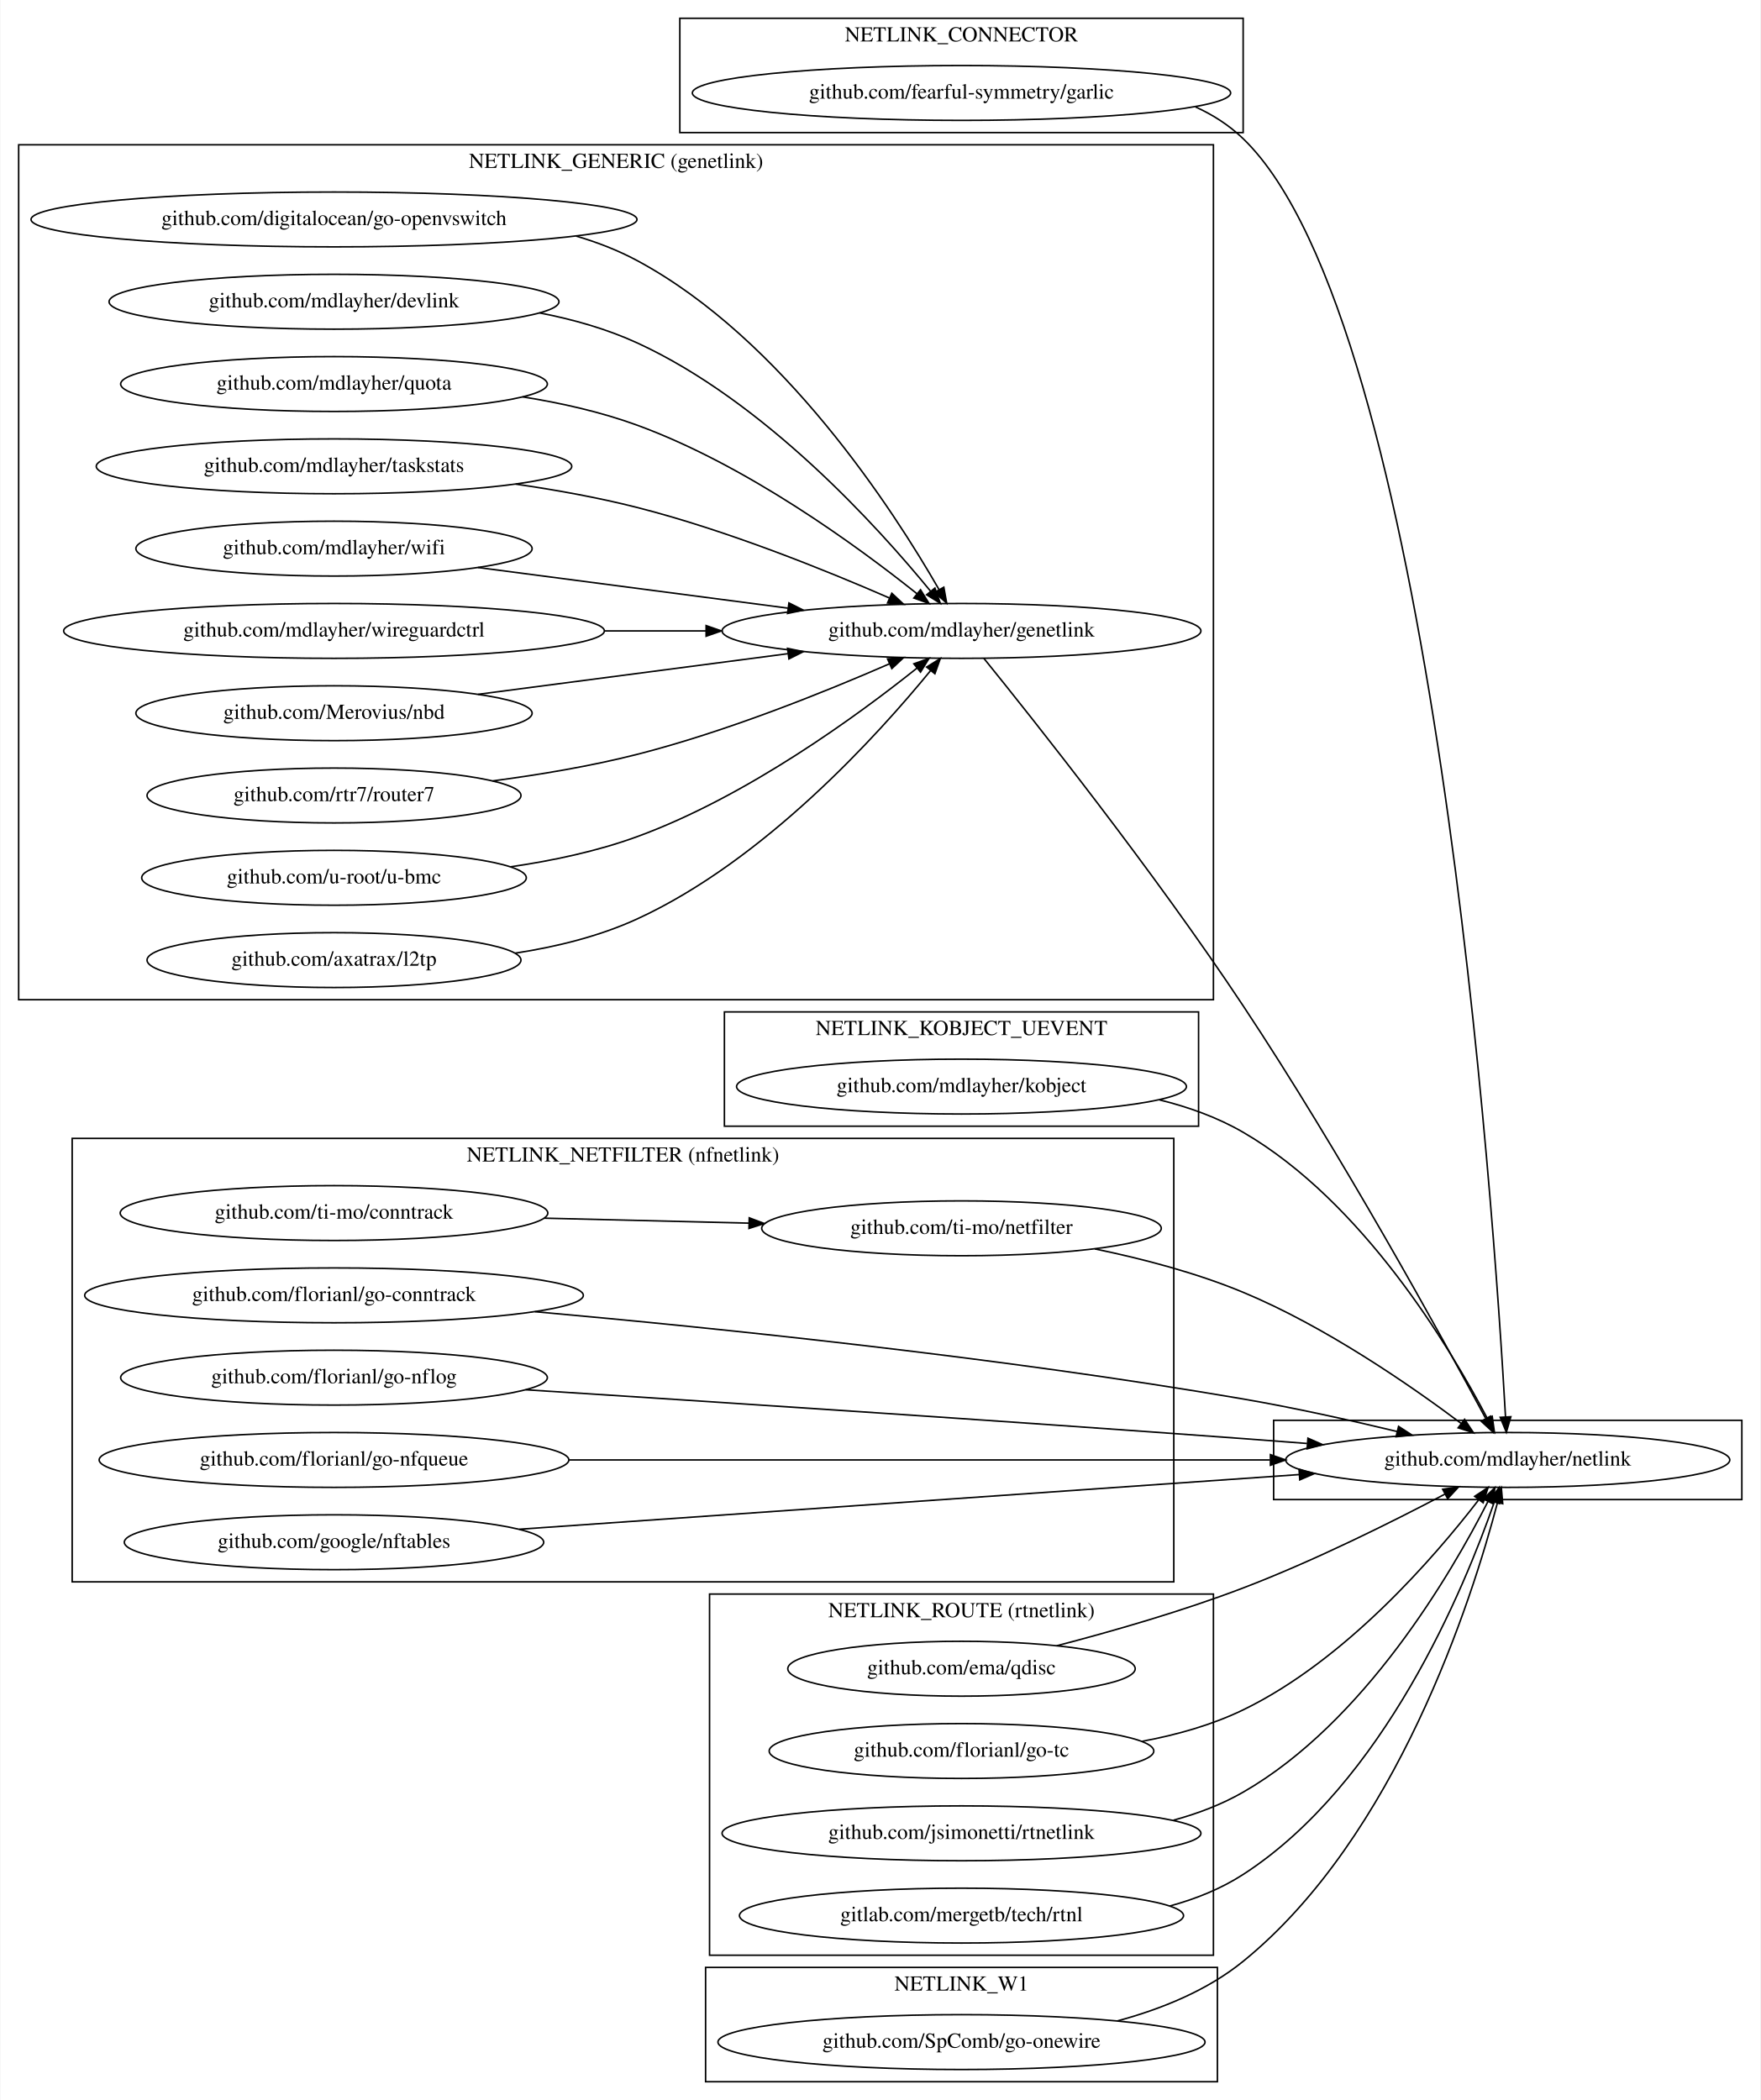
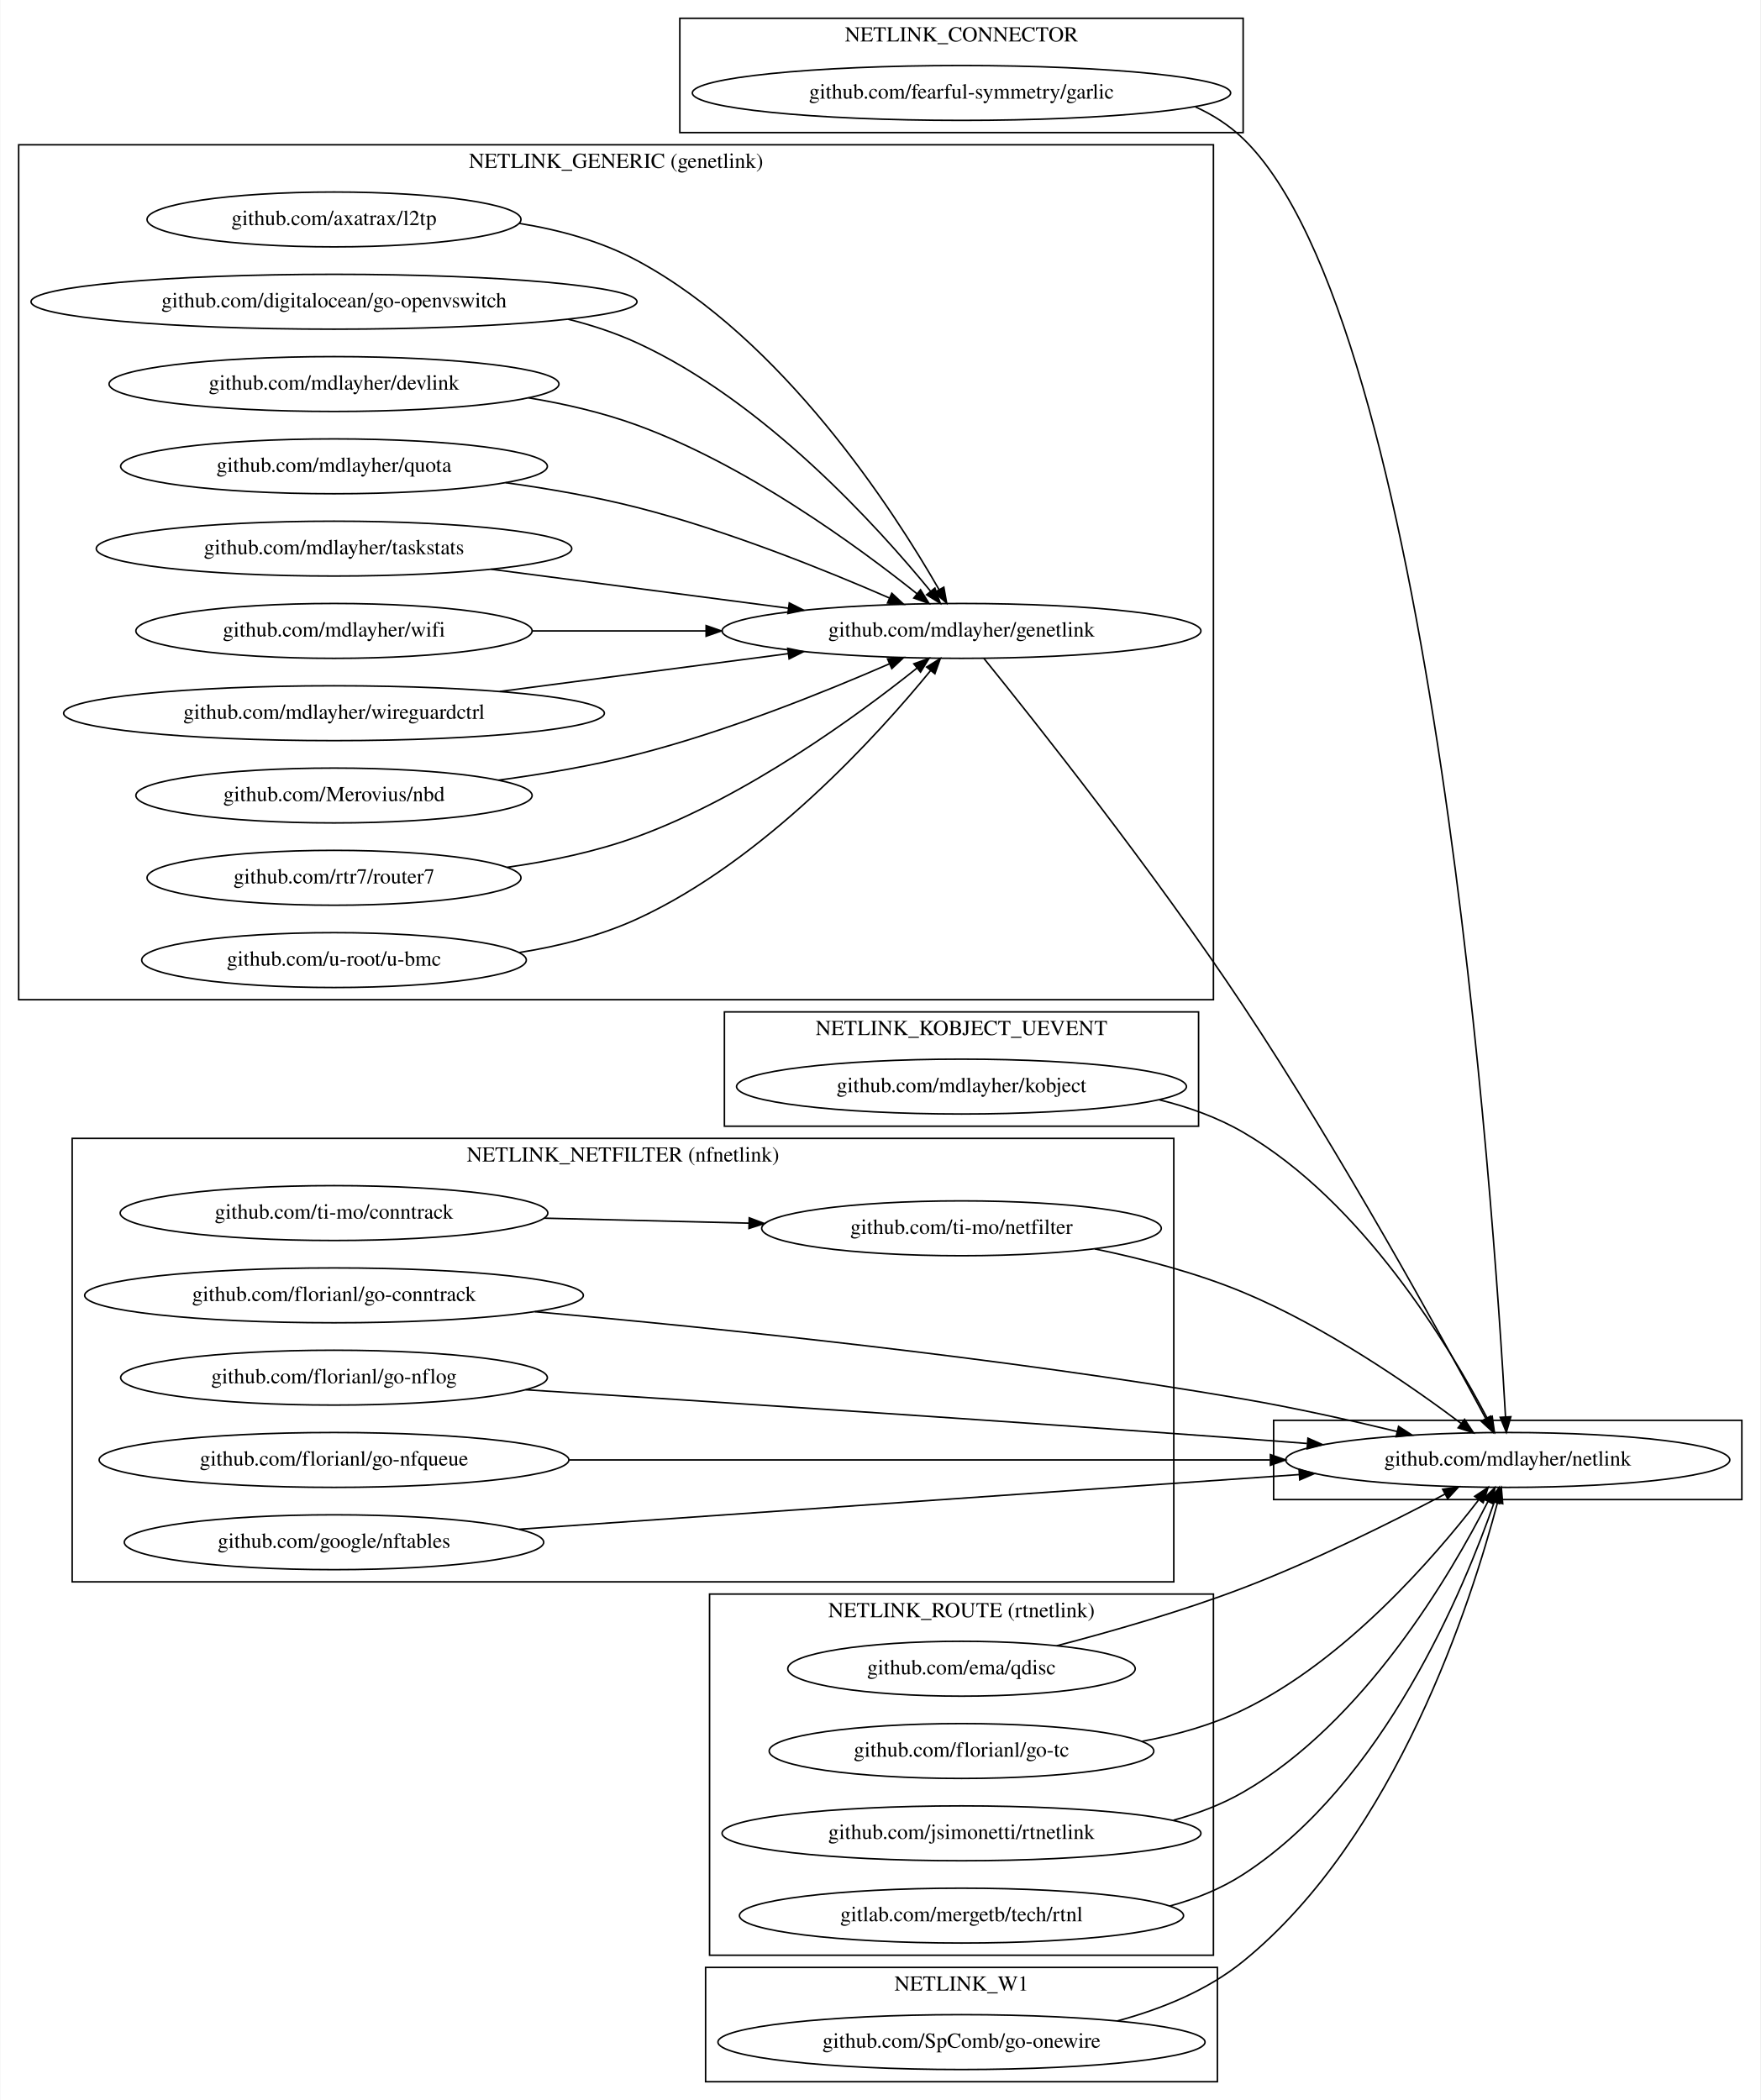
<svg xmlns="http://www.w3.org/2000/svg" xmlns:xlink="http://www.w3.org/1999/xlink" width="1155pt" height="1378pt" viewBox="0.00 0.00 1154.51 1378.00">
  <g id="graph0" class="graph" transform="scale(1 1) rotate(0) translate(4 1374)">
    <polygon fill="#ffffff" stroke="transparent" points="-4,4 -4,-1374 1150.507,-1374 1150.507,4 -4,4" />
    <g id="clust1" class="cluster">
      <polygon fill="none" stroke="#000000" points="831.333,-390 831.333,-442 1138.507,-442 1138.507,-390 831.333,-390" />
    </g>
    <g id="clust2" class="cluster">
      <polygon fill="none" stroke="#000000" points="441.765,-1287 441.765,-1362 811.333,-1362 811.333,-1287 441.765,-1287" />
      <text text-anchor="middle" x="626.549" y="-1346.8" font-family="Times,serif" font-size="14.00" fill="#000000">NETLINK_CONNECTOR</text>
    </g>
    <g id="clust4" class="cluster">
      <polygon fill="none" stroke="#000000" points="8,-718 8,-1279 791.835,-1279 791.835,-718 8,-718" />
      <text text-anchor="middle" x="399.918" y="-1263.8" font-family="Times,serif" font-size="14.00" fill="#000000">NETLINK_GENERIC (genetlink)</text>
    </g>
    <g id="clust6" class="cluster">
      <polygon fill="none" stroke="#000000" points="471.012,-635 471.012,-710 782.086,-710 782.086,-635 471.012,-635" />
      <text text-anchor="middle" x="626.549" y="-694.8" font-family="Times,serif" font-size="14.00" fill="#000000">NETLINK_KOBJECT_UEVENT</text>
    </g>
    <g id="clust8" class="cluster">
      <polygon fill="none" stroke="#000000" points="43.097,-336 43.097,-627 765.837,-627 765.837,-336 43.097,-336" />
      <text text-anchor="middle" x="404.467" y="-611.8" font-family="Times,serif" font-size="14.00" fill="#000000">NETLINK_NETFILTER (nfnetlink)</text>
    </g>
    <g id="clust11" class="cluster">
      <polygon fill="none" stroke="#000000" points="461.263,-91 461.263,-328 791.835,-328 791.835,-91 461.263,-91" />
      <text text-anchor="middle" x="626.549" y="-312.8" font-family="Times,serif" font-size="14.00" fill="#000000">NETLINK_ROUTE (rtnetlink)</text>
    </g>
    <g id="clust13" class="cluster">
      <polygon fill="none" stroke="#000000" points="458.663,-8 458.663,-83 794.435,-83 794.435,-8 458.663,-8" />
      <text text-anchor="middle" x="626.549" y="-67.8" font-family="Times,serif" font-size="14.00" fill="#000000">NETLINK_W1</text>
    </g>
    <g id="node1" class="node">
      <g id="a_node1">
        <a xlink:href="https://github.com/mdlayher/netlink" xlink:title="github.com/mdlayher/netlink">
          <ellipse fill="none" stroke="#000000" cx="984.92" cy="-416" rx="145.674" ry="18" />
          <text text-anchor="middle" x="984.92" y="-412.3" font-family="Times,serif" font-size="14.00" fill="#000000">github.com/mdlayher/netlink</text>
        </a>
      </g>
    </g>
    <g id="node2" class="node">
      <g id="a_node2">
        <a xlink:href="https://github.com/fearful-symmetry/garlic" xlink:title="github.com/fearful-symmetry/garlic">
          <ellipse fill="none" stroke="#000000" cx="626.549" cy="-1313" rx="176.569" ry="18" />
          <text text-anchor="middle" x="626.549" y="-1309.3" font-family="Times,serif" font-size="14.00" fill="#000000">github.com/fearful-symmetry/garlic</text>
        </a>
      </g>
    </g>
    <g id="edge1" class="edge">
      <path fill="none" stroke="#000000" d="M780.104,-1303.839C791.574,-1298.61 802.208,-1291.797 811.333,-1283 936.154,-1162.673 975.849,-579.686 983.461,-444.179" />
      <polygon fill="#000000" stroke="#000000" points="986.957,-444.35 984.01,-434.173 979.967,-443.966 986.957,-444.35" />
    </g>
    <g id="node3" class="node">
      <g id="a_node3">
        <a xlink:href="https://github.com/mdlayher/genetlink" xlink:title="github.com/mdlayher/genetlink">
          <ellipse fill="none" stroke="#000000" cx="626.549" cy="-960" rx="157.072" ry="18" />
          <text text-anchor="middle" x="626.549" y="-956.3" font-family="Times,serif" font-size="14.00" fill="#000000">github.com/mdlayher/genetlink</text>
        </a>
      </g>
    </g>
    <g id="edge2" class="edge">
      <path fill="none" stroke="#000000" d="M641.211,-942.017C673.503,-902.09 752.562,-802.57 811.333,-714 875.377,-617.485 941.758,-496.66 970.369,-443.386" />
      <polygon fill="#000000" stroke="#000000" points="973.628,-444.713 975.263,-434.245 967.457,-441.409 973.628,-444.713" />
    </g>
    <g id="node4" class="node">
      <g id="a_node4">
-         <a xlink:href="https://github.com/digitalocean/go-openvswitch" xlink:title="github.com/digitalocean/go-openvswitch">
-           <ellipse fill="none" stroke="#000000" cx="214.882" cy="-1230" rx="198.765" ry="18" />
-           <text text-anchor="middle" x="214.882" y="-1226.3" font-family="Times,serif" font-size="14.00" fill="#000000">github.com/digitalocean/go-openvswitch</text>
+         <a xlink:href="https://github.com/axatrax/l2tp" xlink:title="github.com/axatrax/l2tp">
+           <ellipse fill="none" stroke="#000000" cx="214.882" cy="-1230" rx="122.678" ry="18" />
+           <text text-anchor="middle" x="214.882" y="-1226.3" font-family="Times,serif" font-size="14.00" fill="#000000">github.com/axatrax/l2tp</text>
        </a>
      </g>
    </g>
    <g id="edge3" class="edge">
-       <path fill="none" stroke="#000000" d="M373.725,-1219.094C387.694,-1214.991 401.258,-1209.723 413.765,-1203 509.316,-1151.633 581.968,-1039.129 611.764,-987.225" />
+       <path fill="none" stroke="#000000" d="M336.47,-1227.409C363.08,-1223.111 390.286,-1215.622 413.765,-1203 509.316,-1151.633 581.968,-1039.129 611.764,-987.225" />
      <polygon fill="#000000" stroke="#000000" points="614.953,-988.696 616.824,-978.268 608.858,-985.253 614.953,-988.696" />
    </g>
    <g id="node5" class="node">
      <g id="a_node5">
-         <a xlink:href="https://github.com/mdlayher/devlink" xlink:title="github.com/mdlayher/devlink">
-           <ellipse fill="none" stroke="#000000" cx="214.882" cy="-1176" rx="147.574" ry="18" />
-           <text text-anchor="middle" x="214.882" y="-1172.3" font-family="Times,serif" font-size="14.00" fill="#000000">github.com/mdlayher/devlink</text>
+         <a xlink:href="https://github.com/digitalocean/go-openvswitch" xlink:title="github.com/digitalocean/go-openvswitch">
+           <ellipse fill="none" stroke="#000000" cx="214.882" cy="-1176" rx="198.765" ry="18" />
+           <text text-anchor="middle" x="214.882" y="-1172.3" font-family="Times,serif" font-size="14.00" fill="#000000">github.com/digitalocean/go-openvswitch</text>
        </a>
      </g>
    </g>
    <g id="edge4" class="edge">
-       <path fill="none" stroke="#000000" d="M349.807,-1168.674C371.817,-1164.402 393.896,-1158.127 413.765,-1149 497.32,-1110.619 571.838,-1028.166 606.306,-985.997" />
+       <path fill="none" stroke="#000000" d="M368.45,-1164.549C384.131,-1160.624 399.516,-1155.545 413.765,-1149 497.32,-1110.619 571.838,-1028.166 606.306,-985.997" />
      <polygon fill="#000000" stroke="#000000" points="609.101,-988.106 612.656,-978.125 603.653,-983.711 609.101,-988.106" />
    </g>
    <g id="node6" class="node">
      <g id="a_node6">
-         <a xlink:href="https://github.com/mdlayher/quota" xlink:title="github.com/mdlayher/quota">
-           <ellipse fill="none" stroke="#000000" cx="214.882" cy="-1122" rx="139.976" ry="18" />
-           <text text-anchor="middle" x="214.882" y="-1118.3" font-family="Times,serif" font-size="14.00" fill="#000000">github.com/mdlayher/quota</text>
+         <a xlink:href="https://github.com/mdlayher/devlink" xlink:title="github.com/mdlayher/devlink">
+           <ellipse fill="none" stroke="#000000" cx="214.882" cy="-1122" rx="147.574" ry="18" />
+           <text text-anchor="middle" x="214.882" y="-1118.3" font-family="Times,serif" font-size="14.00" fill="#000000">github.com/mdlayher/devlink</text>
        </a>
      </g>
    </g>
    <g id="edge5" class="edge">
-       <path fill="none" stroke="#000000" d="M338.632,-1113.586C363.976,-1109.548 390.117,-1103.636 413.765,-1095 485.509,-1068.799 558.359,-1015.55 597.441,-984.329" />
+       <path fill="none" stroke="#000000" d="M342.584,-1112.942C366.683,-1108.927 391.344,-1103.188 413.765,-1095 485.509,-1068.799 558.359,-1015.55 597.441,-984.329" />
      <polygon fill="#000000" stroke="#000000" points="599.674,-987.024 605.256,-978.019 595.277,-981.578 599.674,-987.024" />
    </g>
    <g id="node7" class="node">
      <g id="a_node7">
-         <a xlink:href="https://github.com/mdlayher/taskstats" xlink:title="github.com/mdlayher/taskstats">
-           <ellipse fill="none" stroke="#000000" cx="214.882" cy="-1068" rx="155.972" ry="18" />
-           <text text-anchor="middle" x="214.882" y="-1064.3" font-family="Times,serif" font-size="14.00" fill="#000000">github.com/mdlayher/taskstats</text>
+         <a xlink:href="https://github.com/mdlayher/quota" xlink:title="github.com/mdlayher/quota">
+           <ellipse fill="none" stroke="#000000" cx="214.882" cy="-1068" rx="139.976" ry="18" />
+           <text text-anchor="middle" x="214.882" y="-1064.3" font-family="Times,serif" font-size="14.00" fill="#000000">github.com/mdlayher/quota</text>
        </a>
      </g>
    </g>
    <g id="edge6" class="edge">
-       <path fill="none" stroke="#000000" d="M334.05,-1056.342C360.515,-1052.503 388.27,-1047.492 413.765,-1041 472.347,-1026.083 536.874,-1000.081 579.337,-981.562" />
+       <path fill="none" stroke="#000000" d="M327.506,-1057.271C355.904,-1053.322 386.16,-1048.029 413.765,-1041 472.347,-1026.083 536.874,-1000.081 579.337,-981.562" />
      <polygon fill="#000000" stroke="#000000" points="580.836,-984.727 588.581,-977.497 578.018,-978.319 580.836,-984.727" />
    </g>
    <g id="node8" class="node">
      <g id="a_node8">
-         <a xlink:href="https://github.com/mdlayher/wifi" xlink:title="github.com/mdlayher/wifi">
-           <ellipse fill="none" stroke="#000000" cx="214.882" cy="-1014" rx="129.977" ry="18" />
-           <text text-anchor="middle" x="214.882" y="-1010.3" font-family="Times,serif" font-size="14.00" fill="#000000">github.com/mdlayher/wifi</text>
+         <a xlink:href="https://github.com/mdlayher/taskstats" xlink:title="github.com/mdlayher/taskstats">
+           <ellipse fill="none" stroke="#000000" cx="214.882" cy="-1014" rx="155.972" ry="18" />
+           <text text-anchor="middle" x="214.882" y="-1010.3" font-family="Times,serif" font-size="14.00" fill="#000000">github.com/mdlayher/taskstats</text>
        </a>
      </g>
    </g>
    <g id="edge7" class="edge">
-       <path fill="none" stroke="#000000" d="M309.327,-1001.611C369.827,-993.675 448.699,-983.329 512.661,-974.939" />
-       <polygon fill="#000000" stroke="#000000" points="513.334,-978.381 522.794,-973.61 512.423,-971.44 513.334,-978.381" />
+       <path fill="none" stroke="#000000" d="M317.966,-1000.478C377.3,-992.695 451.953,-982.903 512.969,-974.899" />
+       <polygon fill="#000000" stroke="#000000" points="513.568,-978.35 523.028,-973.579 512.658,-971.41 513.568,-978.35" />
    </g>
    <g id="node9" class="node">
      <g id="a_node9">
-         <a xlink:href="https://github.com/mdlayher/wireguardctrl" xlink:title="github.com/mdlayher/wireguardctrl">
-           <ellipse fill="none" stroke="#000000" cx="214.882" cy="-960" rx="177.369" ry="18" />
-           <text text-anchor="middle" x="214.882" y="-956.3" font-family="Times,serif" font-size="14.00" fill="#000000">github.com/mdlayher/wireguardctrl</text>
+         <a xlink:href="https://github.com/mdlayher/wifi" xlink:title="github.com/mdlayher/wifi">
+           <ellipse fill="none" stroke="#000000" cx="214.882" cy="-960" rx="129.977" ry="18" />
+           <text text-anchor="middle" x="214.882" y="-956.3" font-family="Times,serif" font-size="14.00" fill="#000000">github.com/mdlayher/wifi</text>
        </a>
      </g>
    </g>
    <g id="edge8" class="edge">
-       <path fill="none" stroke="#000000" d="M392.453,-960C414.532,-960 437.053,-960 458.975,-960" />
-       <polygon fill="#000000" stroke="#000000" points="459.001,-963.5 469.001,-960 459.001,-956.5 459.001,-963.5" />
+       <path fill="none" stroke="#000000" d="M345.136,-960C381.247,-960 420.963,-960 458.886,-960" />
+       <polygon fill="#000000" stroke="#000000" points="459.006,-963.5 469.006,-960 459.006,-956.5 459.006,-963.5" />
    </g>
    <g id="node10" class="node">
      <g id="a_node10">
-         <a xlink:href="https://github.com/Merovius/nbd" xlink:title="github.com/Merovius/nbd">
-           <ellipse fill="none" stroke="#000000" cx="214.882" cy="-906" rx="129.977" ry="18" />
-           <text text-anchor="middle" x="214.882" y="-902.3" font-family="Times,serif" font-size="14.00" fill="#000000">github.com/Merovius/nbd</text>
+         <a xlink:href="https://github.com/mdlayher/wireguardctrl" xlink:title="github.com/mdlayher/wireguardctrl">
+           <ellipse fill="none" stroke="#000000" cx="214.882" cy="-906" rx="177.369" ry="18" />
+           <text text-anchor="middle" x="214.882" y="-902.3" font-family="Times,serif" font-size="14.00" fill="#000000">github.com/mdlayher/wireguardctrl</text>
        </a>
      </g>
    </g>
    <g id="edge9" class="edge">
-       <path fill="none" stroke="#000000" d="M309.327,-918.389C369.827,-926.325 448.699,-936.671 512.661,-945.061" />
-       <polygon fill="#000000" stroke="#000000" points="512.423,-948.56 522.794,-946.39 513.334,-941.619 512.423,-948.56" />
+       <path fill="none" stroke="#000000" d="M323.581,-920.259C381.904,-927.909 453.728,-937.33 512.803,-945.08" />
+       <polygon fill="#000000" stroke="#000000" points="512.552,-948.577 522.923,-946.407 513.463,-941.636 512.552,-948.577" />
    </g>
    <g id="node11" class="node">
      <g id="a_node11">
-         <a xlink:href="https://github.com/rtr7/router7" xlink:title="github.com/rtr7/router7">
-           <ellipse fill="none" stroke="#000000" cx="214.882" cy="-852" rx="122.678" ry="18" />
-           <text text-anchor="middle" x="214.882" y="-848.3" font-family="Times,serif" font-size="14.00" fill="#000000">github.com/rtr7/router7</text>
+         <a xlink:href="https://github.com/Merovius/nbd" xlink:title="github.com/Merovius/nbd">
+           <ellipse fill="none" stroke="#000000" cx="214.882" cy="-852" rx="129.977" ry="18" />
+           <text text-anchor="middle" x="214.882" y="-848.3" font-family="Times,serif" font-size="14.00" fill="#000000">github.com/Merovius/nbd</text>
        </a>
      </g>
    </g>
    <g id="edge10" class="edge">
-       <path fill="none" stroke="#000000" d="M318.97,-861.574C349.771,-865.627 383.374,-871.262 413.765,-879 472.347,-893.917 536.874,-919.919 579.337,-938.438" />
+       <path fill="none" stroke="#000000" d="M322.834,-862.089C352.565,-866.1 384.64,-871.584 413.765,-879 472.347,-893.917 536.874,-919.919 579.337,-938.438" />
      <polygon fill="#000000" stroke="#000000" points="578.018,-941.681 588.581,-942.503 580.836,-935.273 578.018,-941.681" />
    </g>
    <g id="node12" class="node">
      <g id="a_node12">
-         <a xlink:href="https://github.com/u-root/u-bmc" xlink:title="github.com/u-root/u-bmc">
-           <ellipse fill="none" stroke="#000000" cx="214.882" cy="-798" rx="126.178" ry="18" />
-           <text text-anchor="middle" x="214.882" y="-794.3" font-family="Times,serif" font-size="14.00" fill="#000000">github.com/u-root/u-bmc</text>
+         <a xlink:href="https://github.com/rtr7/router7" xlink:title="github.com/rtr7/router7">
+           <ellipse fill="none" stroke="#000000" cx="214.882" cy="-798" rx="122.678" ry="18" />
+           <text text-anchor="middle" x="214.882" y="-794.3" font-family="Times,serif" font-size="14.00" fill="#000000">github.com/rtr7/router7</text>
        </a>
      </g>
    </g>
    <g id="edge11" class="edge">
-       <path fill="none" stroke="#000000" d="M330.769,-805.216C358.522,-809.254 387.662,-815.467 413.765,-825 485.509,-851.201 558.359,-904.45 597.441,-935.671" />
+       <path fill="none" stroke="#000000" d="M328.424,-804.88C356.875,-808.906 386.926,-815.198 413.765,-825 485.509,-851.201 558.359,-904.45 597.441,-935.671" />
      <polygon fill="#000000" stroke="#000000" points="595.277,-938.422 605.256,-941.981 599.674,-932.976 595.277,-938.422" />
    </g>
    <g id="node13" class="node">
      <g id="a_node13">
-         <a xlink:href="https://github.com/axatrax/l2tp" xlink:title="github.com/axatrax/l2tp">
-           <ellipse fill="none" stroke="#000000" cx="214.882" cy="-744" rx="122.678" ry="18" />
-           <text text-anchor="middle" x="214.882" y="-740.3" font-family="Times,serif" font-size="14.00" fill="#000000">github.com/axatrax/l2tp</text>
+         <a xlink:href="https://github.com/u-root/u-bmc" xlink:title="github.com/u-root/u-bmc">
+           <ellipse fill="none" stroke="#000000" cx="214.882" cy="-744" rx="126.178" ry="18" />
+           <text text-anchor="middle" x="214.882" y="-740.3" font-family="Times,serif" font-size="14.00" fill="#000000">github.com/u-root/u-bmc</text>
        </a>
      </g>
    </g>
    <g id="edge12" class="edge">
-       <path fill="none" stroke="#000000" d="M333.805,-748.553C360.956,-752.717 389.067,-759.655 413.765,-771 497.32,-809.381 571.838,-891.834 606.306,-934.003" />
+       <path fill="none" stroke="#000000" d="M336.418,-748.962C362.754,-753.166 389.858,-760.019 413.765,-771 497.32,-809.381 571.838,-891.834 606.306,-934.003" />
      <polygon fill="#000000" stroke="#000000" points="603.653,-936.289 612.656,-941.875 609.101,-931.894 603.653,-936.289" />
    </g>
    <g id="node14" class="node">
      <g id="a_node14">
        <a xlink:href="https://github.com/mdlayher/kobject" xlink:title="github.com/mdlayher/kobject">
          <ellipse fill="none" stroke="#000000" cx="626.549" cy="-661" rx="147.574" ry="18" />
          <text text-anchor="middle" x="626.549" y="-657.3" font-family="Times,serif" font-size="14.00" fill="#000000">github.com/mdlayher/kobject</text>
        </a>
      </g>
    </g>
    <g id="edge13" class="edge">
      <path fill="none" stroke="#000000" d="M756.472,-652.277C775.682,-647.532 794.612,-640.713 811.333,-631 889.727,-585.461 946.975,-489.993 971.577,-443.127" />
      <polygon fill="#000000" stroke="#000000" points="974.725,-444.658 976.193,-434.166 968.502,-441.453 974.725,-444.658" />
    </g>
    <g id="node15" class="node">
      <g id="a_node15">
        <a xlink:href="https://github.com/florianl/go-conntrack" xlink:title="github.com/florianl/go-conntrack">
          <ellipse fill="none" stroke="#000000" cx="214.882" cy="-524" rx="163.571" ry="18" />
          <text text-anchor="middle" x="214.882" y="-520.3" font-family="Times,serif" font-size="14.00" fill="#000000">github.com/florianl/go-conntrack</text>
        </a>
      </g>
    </g>
    <g id="edge14" class="edge">
      <path fill="none" stroke="#000000" d="M346.681,-513.281C467.944,-502.401 652.504,-483.264 811.333,-456 844.751,-450.264 881.383,-442.104 912.346,-434.649" />
      <polygon fill="#000000" stroke="#000000" points="913.299,-438.02 922.189,-432.258 911.646,-431.218 913.299,-438.02" />
    </g>
    <g id="node16" class="node">
      <g id="a_node16">
        <a xlink:href="https://github.com/florianl/go-nflog" xlink:title="github.com/florianl/go-nflog">
          <ellipse fill="none" stroke="#000000" cx="214.882" cy="-470" rx="139.976" ry="18" />
          <text text-anchor="middle" x="214.882" y="-466.3" font-family="Times,serif" font-size="14.00" fill="#000000">github.com/florianl/go-nflog</text>
        </a>
      </g>
    </g>
    <g id="edge15" class="edge">
      <path fill="none" stroke="#000000" d="M340.587,-462.065C461.319,-454.327 648.836,-442.001 811.333,-430 824.921,-428.997 839.103,-427.913 853.25,-426.808" />
      <polygon fill="#000000" stroke="#000000" points="853.841,-430.272 863.537,-426 853.293,-423.293 853.841,-430.272" />
    </g>
    <g id="node17" class="node">
      <g id="a_node17">
        <a xlink:href="https://github.com/florianl/go-nfqueue" xlink:title="github.com/florianl/go-nfqueue">
          <ellipse fill="none" stroke="#000000" cx="214.882" cy="-416" rx="154.073" ry="18" />
          <text text-anchor="middle" x="214.882" y="-412.3" font-family="Times,serif" font-size="14.00" fill="#000000">github.com/florianl/go-nfqueue</text>
        </a>
      </g>
    </g>
    <g id="edge16" class="edge">
      <path fill="none" stroke="#000000" d="M369.322,-416C502.826,-416 694.887,-416 828.862,-416" />
      <polygon fill="#000000" stroke="#000000" points="829.212,-419.5 839.212,-416 829.212,-412.5 829.212,-419.5" />
    </g>
    <g id="node18" class="node">
      <g id="a_node18">
        <a xlink:href="https://github.com/google/nftables" xlink:title="github.com/google/nftables">
          <ellipse fill="none" stroke="#000000" cx="214.882" cy="-362" rx="137.576" ry="18" />
          <text text-anchor="middle" x="214.882" y="-358.3" font-family="Times,serif" font-size="14.00" fill="#000000">github.com/google/nftables</text>
        </a>
      </g>
    </g>
    <g id="edge17" class="edge">
      <path fill="none" stroke="#000000" d="M336.472,-370.527C475.536,-380.279 702.683,-396.208 847.898,-406.391" />
      <polygon fill="#000000" stroke="#000000" points="847.989,-409.906 858.209,-407.114 848.479,-402.923 847.989,-409.906" />
    </g>
    <g id="node19" class="node">
      <g id="a_node19">
        <a xlink:href="https://github.com/ti-mo/netfilter" xlink:title="github.com/ti-mo/netfilter">
          <ellipse fill="none" stroke="#000000" cx="626.549" cy="-568" rx="131.077" ry="18" />
          <text text-anchor="middle" x="626.549" y="-564.3" font-family="Times,serif" font-size="14.00" fill="#000000">github.com/ti-mo/netfilter</text>
        </a>
      </g>
    </g>
    <g id="edge18" class="edge">
      <path fill="none" stroke="#000000" d="M714,-554.488C745.419,-547.99 780.653,-538.76 811.333,-526 865.238,-503.58 921.153,-464.879 954.486,-439.871" />
      <polygon fill="#000000" stroke="#000000" points="956.604,-442.656 962.458,-433.826 952.375,-437.079 956.604,-442.656" />
    </g>
    <g id="node20" class="node">
      <g id="a_node20">
        <a xlink:href="https://github.com/ti-mo/conntrack" xlink:title="github.com/ti-mo/conntrack">
          <ellipse fill="none" stroke="#000000" cx="214.882" cy="-578" rx="140.275" ry="18" />
          <text text-anchor="middle" x="214.882" y="-574.3" font-family="Times,serif" font-size="14.00" fill="#000000">github.com/ti-mo/conntrack</text>
        </a>
      </g>
    </g>
    <g id="edge19" class="edge">
      <path fill="none" stroke="#000000" d="M352.82,-574.649C396.067,-573.599 443.816,-572.439 487.162,-571.386" />
      <polygon fill="#000000" stroke="#000000" points="487.295,-574.884 497.207,-571.142 487.125,-567.886 487.295,-574.884" />
    </g>
    <g id="node21" class="node">
      <g id="a_node21">
        <a xlink:href="https://github.com/ema/qdisc" xlink:title="github.com/ema/qdisc">
          <ellipse fill="none" stroke="#000000" cx="626.549" cy="-279" rx="113.98" ry="18" />
          <text text-anchor="middle" x="626.549" y="-275.3" font-family="Times,serif" font-size="14.00" fill="#000000">github.com/ema/qdisc</text>
        </a>
      </g>
    </g>
    <g id="edge20" class="edge">
      <path fill="none" stroke="#000000" d="M689.013,-294.063C725.233,-303.501 771.429,-316.751 811.333,-332 857.985,-349.827 909.208,-375.399 943.835,-393.638" />
      <polygon fill="#000000" stroke="#000000" points="942.231,-396.749 952.705,-398.341 945.51,-390.564 942.231,-396.749" />
    </g>
    <g id="node22" class="node">
      <g id="a_node22">
        <a xlink:href="https://github.com/florianl/go-tc" xlink:title="github.com/florianl/go-tc">
          <ellipse fill="none" stroke="#000000" cx="626.549" cy="-225" rx="126.178" ry="18" />
          <text text-anchor="middle" x="626.549" y="-221.3" font-family="Times,serif" font-size="14.00" fill="#000000">github.com/florianl/go-tc</text>
        </a>
      </g>
    </g>
    <g id="edge21" class="edge">
      <path fill="none" stroke="#000000" d="M745.094,-231.381C767.837,-235.606 790.908,-242.107 811.333,-252 878.348,-284.459 936.771,-352.094 965.673,-389.572" />
      <polygon fill="#000000" stroke="#000000" points="963.212,-392.119 972.045,-397.971 968.789,-387.888 963.212,-392.119" />
    </g>
    <g id="node23" class="node">
      <g id="a_node23">
        <a xlink:href="https://github.com/jsimonetti/rtnetlink" xlink:title="github.com/jsimonetti/rtnetlink">
          <ellipse fill="none" stroke="#000000" cx="626.549" cy="-171" rx="157.072" ry="18" />
          <text text-anchor="middle" x="626.549" y="-167.3" font-family="Times,serif" font-size="14.00" fill="#000000">github.com/jsimonetti/rtnetlink</text>
        </a>
      </g>
    </g>
    <g id="edge22" class="edge">
      <path fill="none" stroke="#000000" d="M765.639,-179.619C781.666,-183.968 797.279,-189.921 811.333,-198 890.795,-243.678 947.713,-341.137 971.936,-388.722" />
      <polygon fill="#000000" stroke="#000000" points="968.876,-390.429 976.474,-397.814 975.14,-387.303 968.876,-390.429" />
    </g>
    <g id="node24" class="node">
      <g id="a_node24">
        <a xlink:href="https://gitlab.com/mergetb/tech/rtnl" xlink:title="gitlab.com/mergetb/tech/rtnl">
          <ellipse fill="none" stroke="#000000" cx="626.549" cy="-117" rx="145.674" ry="18" />
          <text text-anchor="middle" x="626.549" y="-113.3" font-family="Times,serif" font-size="14.00" fill="#000000">gitlab.com/mergetb/tech/rtnl</text>
        </a>
      </g>
    </g>
    <g id="edge23" class="edge">
      <path fill="none" stroke="#000000" d="M763.153,-123.278C780.219,-127.922 796.767,-134.583 811.333,-144 903.672,-203.699 956.461,-331.755 976.064,-388.248" />
      <polygon fill="#000000" stroke="#000000" points="972.82,-389.581 979.34,-397.932 979.451,-387.337 972.82,-389.581" />
    </g>
    <g id="node25" class="node">
      <g id="a_node25">
        <a xlink:href="https://github.com/SpComb/go-onewire" xlink:title="github.com/SpComb/go-onewire">
          <ellipse fill="none" stroke="#000000" cx="626.549" cy="-34" rx="159.772" ry="18" />
          <text text-anchor="middle" x="626.549" y="-30.3" font-family="Times,serif" font-size="14.00" fill="#000000">github.com/SpComb/go-onewire</text>
        </a>
      </g>
    </g>
    <g id="edge24" class="edge">
      <path fill="none" stroke="#000000" d="M728.99,-47.932C757.931,-55.751 787.892,-67.954 811.333,-87 911.989,-168.782 961.545,-324.712 978.232,-388.132" />
      <polygon fill="#000000" stroke="#000000" points="974.845,-389.016 980.716,-397.835 981.626,-387.279 974.845,-389.016" />
    </g>
  </g>
</svg>
